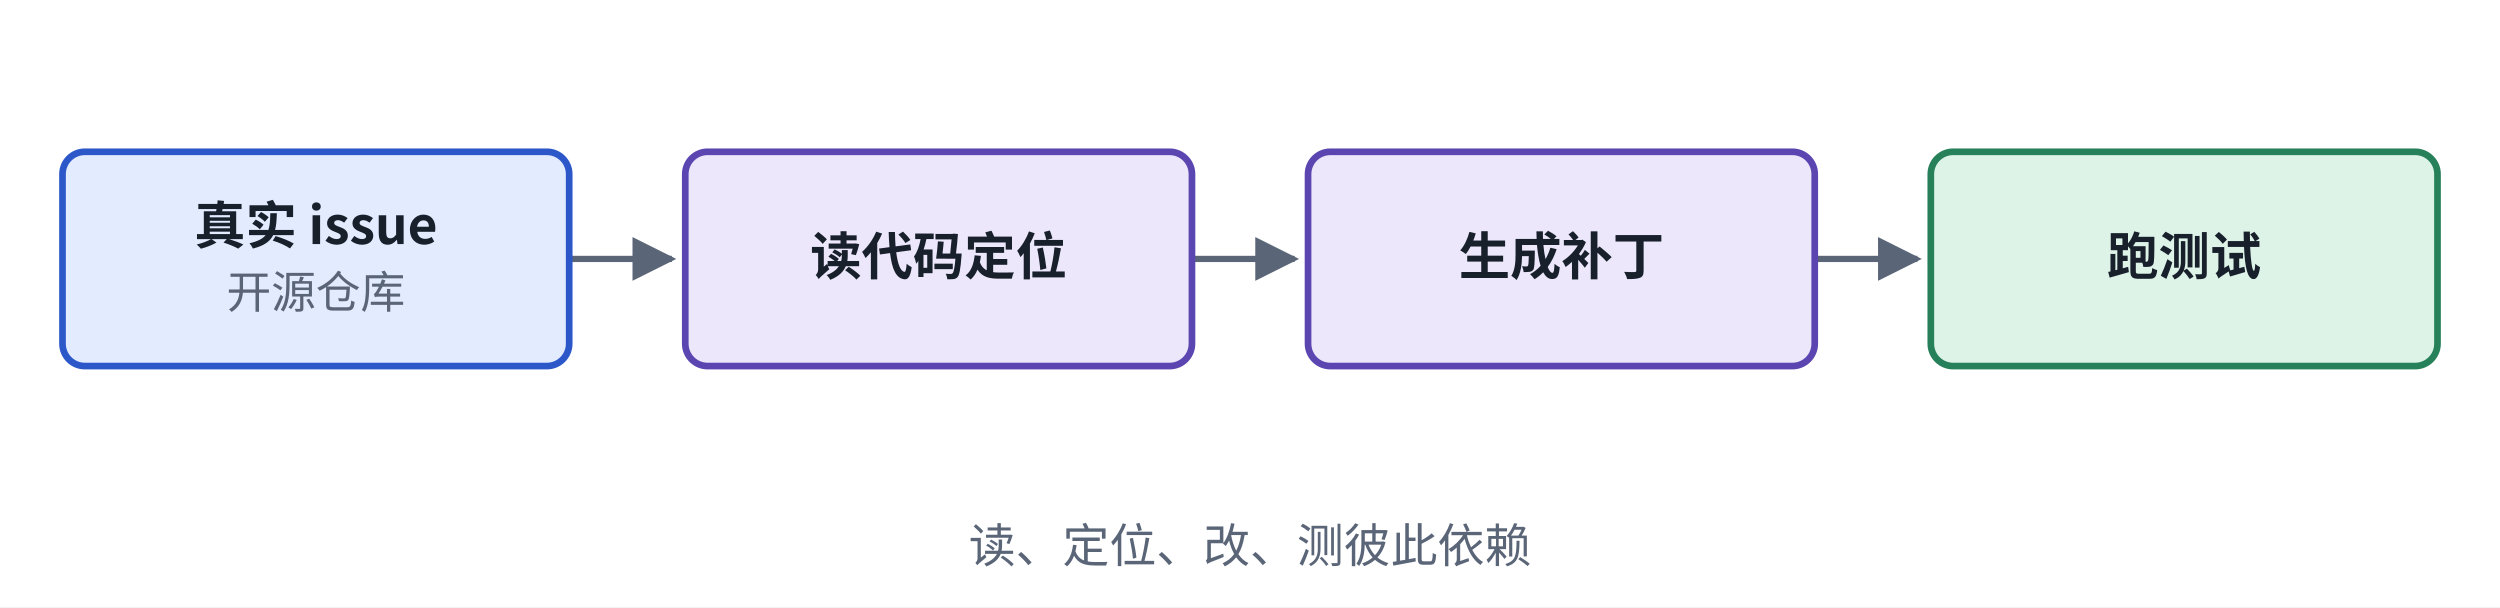
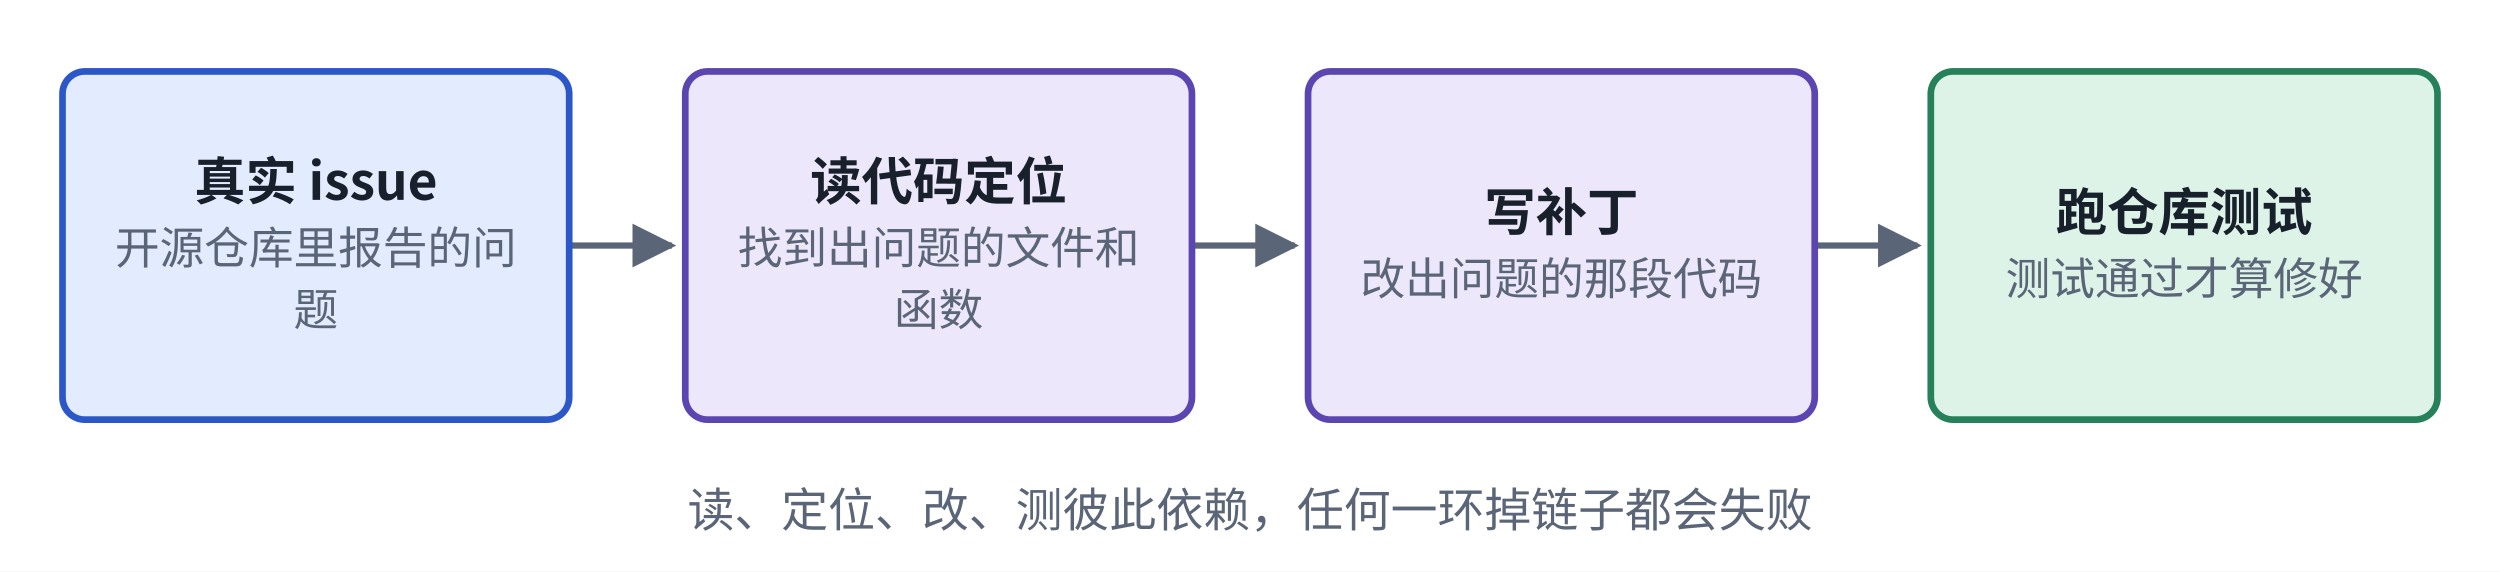
- <svg xmlns="http://www.w3.org/2000/svg" viewBox="0 0 560 136" width="560" height="136" role="img" aria-label="SWE-bench 结构">
+ <svg xmlns="http://www.w3.org/2000/svg" viewBox="0 0 560 128" width="560" height="128" role="img" aria-label="SWE-bench 结构">
  <defs>
    <marker id="ah-carde4" viewBox="0 0 10 10" refX="9" refY="5" markerWidth="7" markerHeight="7" orient="auto-start-reverse">
      <path d="M0,0 L10,5 L0,10 z" fill="#5A6577" />
    </marker>
  </defs>
-   <rect x="0" y="0" width="560" height="136" fill="#ffffff" />
-   <path d="M127.5,58 L150.5,58" fill="none" stroke="#5A6577" stroke-width="1.4" marker-end="url(#ah-carde4)" />
-   <path d="M267,58 L290,58" fill="none" stroke="#5A6577" stroke-width="1.4" marker-end="url(#ah-carde4)" />
-   <path d="M406.5,58 L429.5,58" fill="none" stroke="#5A6577" stroke-width="1.4" marker-end="url(#ah-carde4)" />
-   <rect x="14" y="34" width="113.5" height="48" rx="5" fill="#E3EBFF" stroke="#2B57C9" stroke-width="1.5" />
-   <rect x="153.5" y="34" width="113.5" height="48" rx="5" fill="#ECE7FB" stroke="#5B45B0" stroke-width="1.5" />
-   <rect x="293" y="34" width="113.5" height="48" rx="5" fill="#ECE7FB" stroke="#5B45B0" stroke-width="1.5" />
-   <rect x="432.5" y="34" width="113.5" height="48" rx="5" fill="#DDF3E8" stroke="#26805A" stroke-width="1.5" />
-   <text x="70.75" y="54.665" text-anchor="middle" font-size="11.5" font-weight="600" fill="#18202C" font-family="PingFang SC, Noto Sans CJK SC, Microsoft YaHei, sans-serif">真实 issue</text>
-   <text x="70.75" y="69.035" text-anchor="middle" font-size="10" font-weight="400" fill="#5A6577" font-family="PingFang SC, Noto Sans CJK SC, Microsoft YaHei, sans-serif">开源仓库</text>
-   <text x="210.25" y="61.565" text-anchor="middle" font-size="11.5" font-weight="600" fill="#18202C" font-family="PingFang SC, Noto Sans CJK SC, Microsoft YaHei, sans-serif">读代码定位</text>
-   <text x="349.75" y="61.565" text-anchor="middle" font-size="11.5" font-weight="600" fill="#18202C" font-family="PingFang SC, Noto Sans CJK SC, Microsoft YaHei, sans-serif">生成补丁</text>
-   <text x="489.25" y="61.565" text-anchor="middle" font-size="11.5" font-weight="600" fill="#18202C" font-family="PingFang SC, Noto Sans CJK SC, Microsoft YaHei, sans-serif">跑测试</text>
-   <text x="280" y="126" text-anchor="middle" font-size="10.5" font-weight="500" fill="#5A6577" font-family="PingFang SC, Noto Sans CJK SC, Microsoft YaHei, sans-serif">读、定位、改、测彼此依赖</text>
+   <rect x="0" y="0" width="560" height="128" fill="#ffffff" />
+   <path d="M127.5,55 L150.5,55" fill="none" stroke="#5A6577" stroke-width="1.4" marker-end="url(#ah-carde4)" />
+   <path d="M267,55 L290,55" fill="none" stroke="#5A6577" stroke-width="1.4" marker-end="url(#ah-carde4)" />
+   <path d="M406.5,55 L429.5,55" fill="none" stroke="#5A6577" stroke-width="1.4" marker-end="url(#ah-carde4)" />
+   <rect x="14" y="16" width="113.5" height="78" rx="5" fill="#E3EBFF" stroke="#2B57C9" stroke-width="1.5" />
+   <rect x="153.5" y="16" width="113.5" height="78" rx="5" fill="#ECE7FB" stroke="#5B45B0" stroke-width="1.5" />
+   <rect x="293" y="16" width="113.5" height="78" rx="5" fill="#ECE7FB" stroke="#5B45B0" stroke-width="1.5" />
+   <rect x="432.5" y="16" width="113.5" height="78" rx="5" fill="#DDF3E8" stroke="#26805A" stroke-width="1.5" />
+   <text x="70.75" y="44.765" text-anchor="middle" font-size="11.5" font-weight="600" fill="#18202C" font-family="PingFang SC, Noto Sans CJK SC, Microsoft YaHei, sans-serif">真实 issue</text>
+   <text x="70.75" y="59.135" text-anchor="middle" font-size="10" font-weight="400" fill="#5A6577" font-family="PingFang SC, Noto Sans CJK SC, Microsoft YaHei, sans-serif">开源仓库里报告的问</text>
+   <text x="70.75" y="72.935" text-anchor="middle" font-size="10" font-weight="400" fill="#5A6577" font-family="PingFang SC, Noto Sans CJK SC, Microsoft YaHei, sans-serif">题</text>
+   <text x="210.25" y="44.765" text-anchor="middle" font-size="11.5" font-weight="600" fill="#18202C" font-family="PingFang SC, Noto Sans CJK SC, Microsoft YaHei, sans-serif">读代码定位</text>
+   <text x="210.25" y="59.135" text-anchor="middle" font-size="10" font-weight="400" fill="#5A6577" font-family="PingFang SC, Noto Sans CJK SC, Microsoft YaHei, sans-serif">找到出问题的文件和</text>
+   <text x="210.25" y="72.935" text-anchor="middle" font-size="10" font-weight="400" fill="#5A6577" font-family="PingFang SC, Noto Sans CJK SC, Microsoft YaHei, sans-serif">函数</text>
+   <text x="349.75" y="51.665" text-anchor="middle" font-size="11.5" font-weight="600" fill="#18202C" font-family="PingFang SC, Noto Sans CJK SC, Microsoft YaHei, sans-serif">写补丁</text>
+   <text x="349.75" y="66.035" text-anchor="middle" font-size="10" font-weight="400" fill="#5A6577" font-family="PingFang SC, Noto Sans CJK SC, Microsoft YaHei, sans-serif">改出问题的那段代码</text>
+   <text x="489.25" y="51.665" text-anchor="middle" font-size="11.5" font-weight="600" fill="#18202C" font-family="PingFang SC, Noto Sans CJK SC, Microsoft YaHei, sans-serif">跑仓库测试</text>
+   <text x="489.25" y="66.035" text-anchor="middle" font-size="10" font-weight="400" fill="#5A6577" font-family="PingFang SC, Noto Sans CJK SC, Microsoft YaHei, sans-serif">测试通过才算修好</text>
+   <text x="280" y="118" text-anchor="middle" font-size="10.5" font-weight="500" fill="#5A6577" font-family="PingFang SC, Noto Sans CJK SC, Microsoft YaHei, sans-serif">读、定位、改、测彼此依赖，任何一环掉链子都会失败</text>
</svg>
